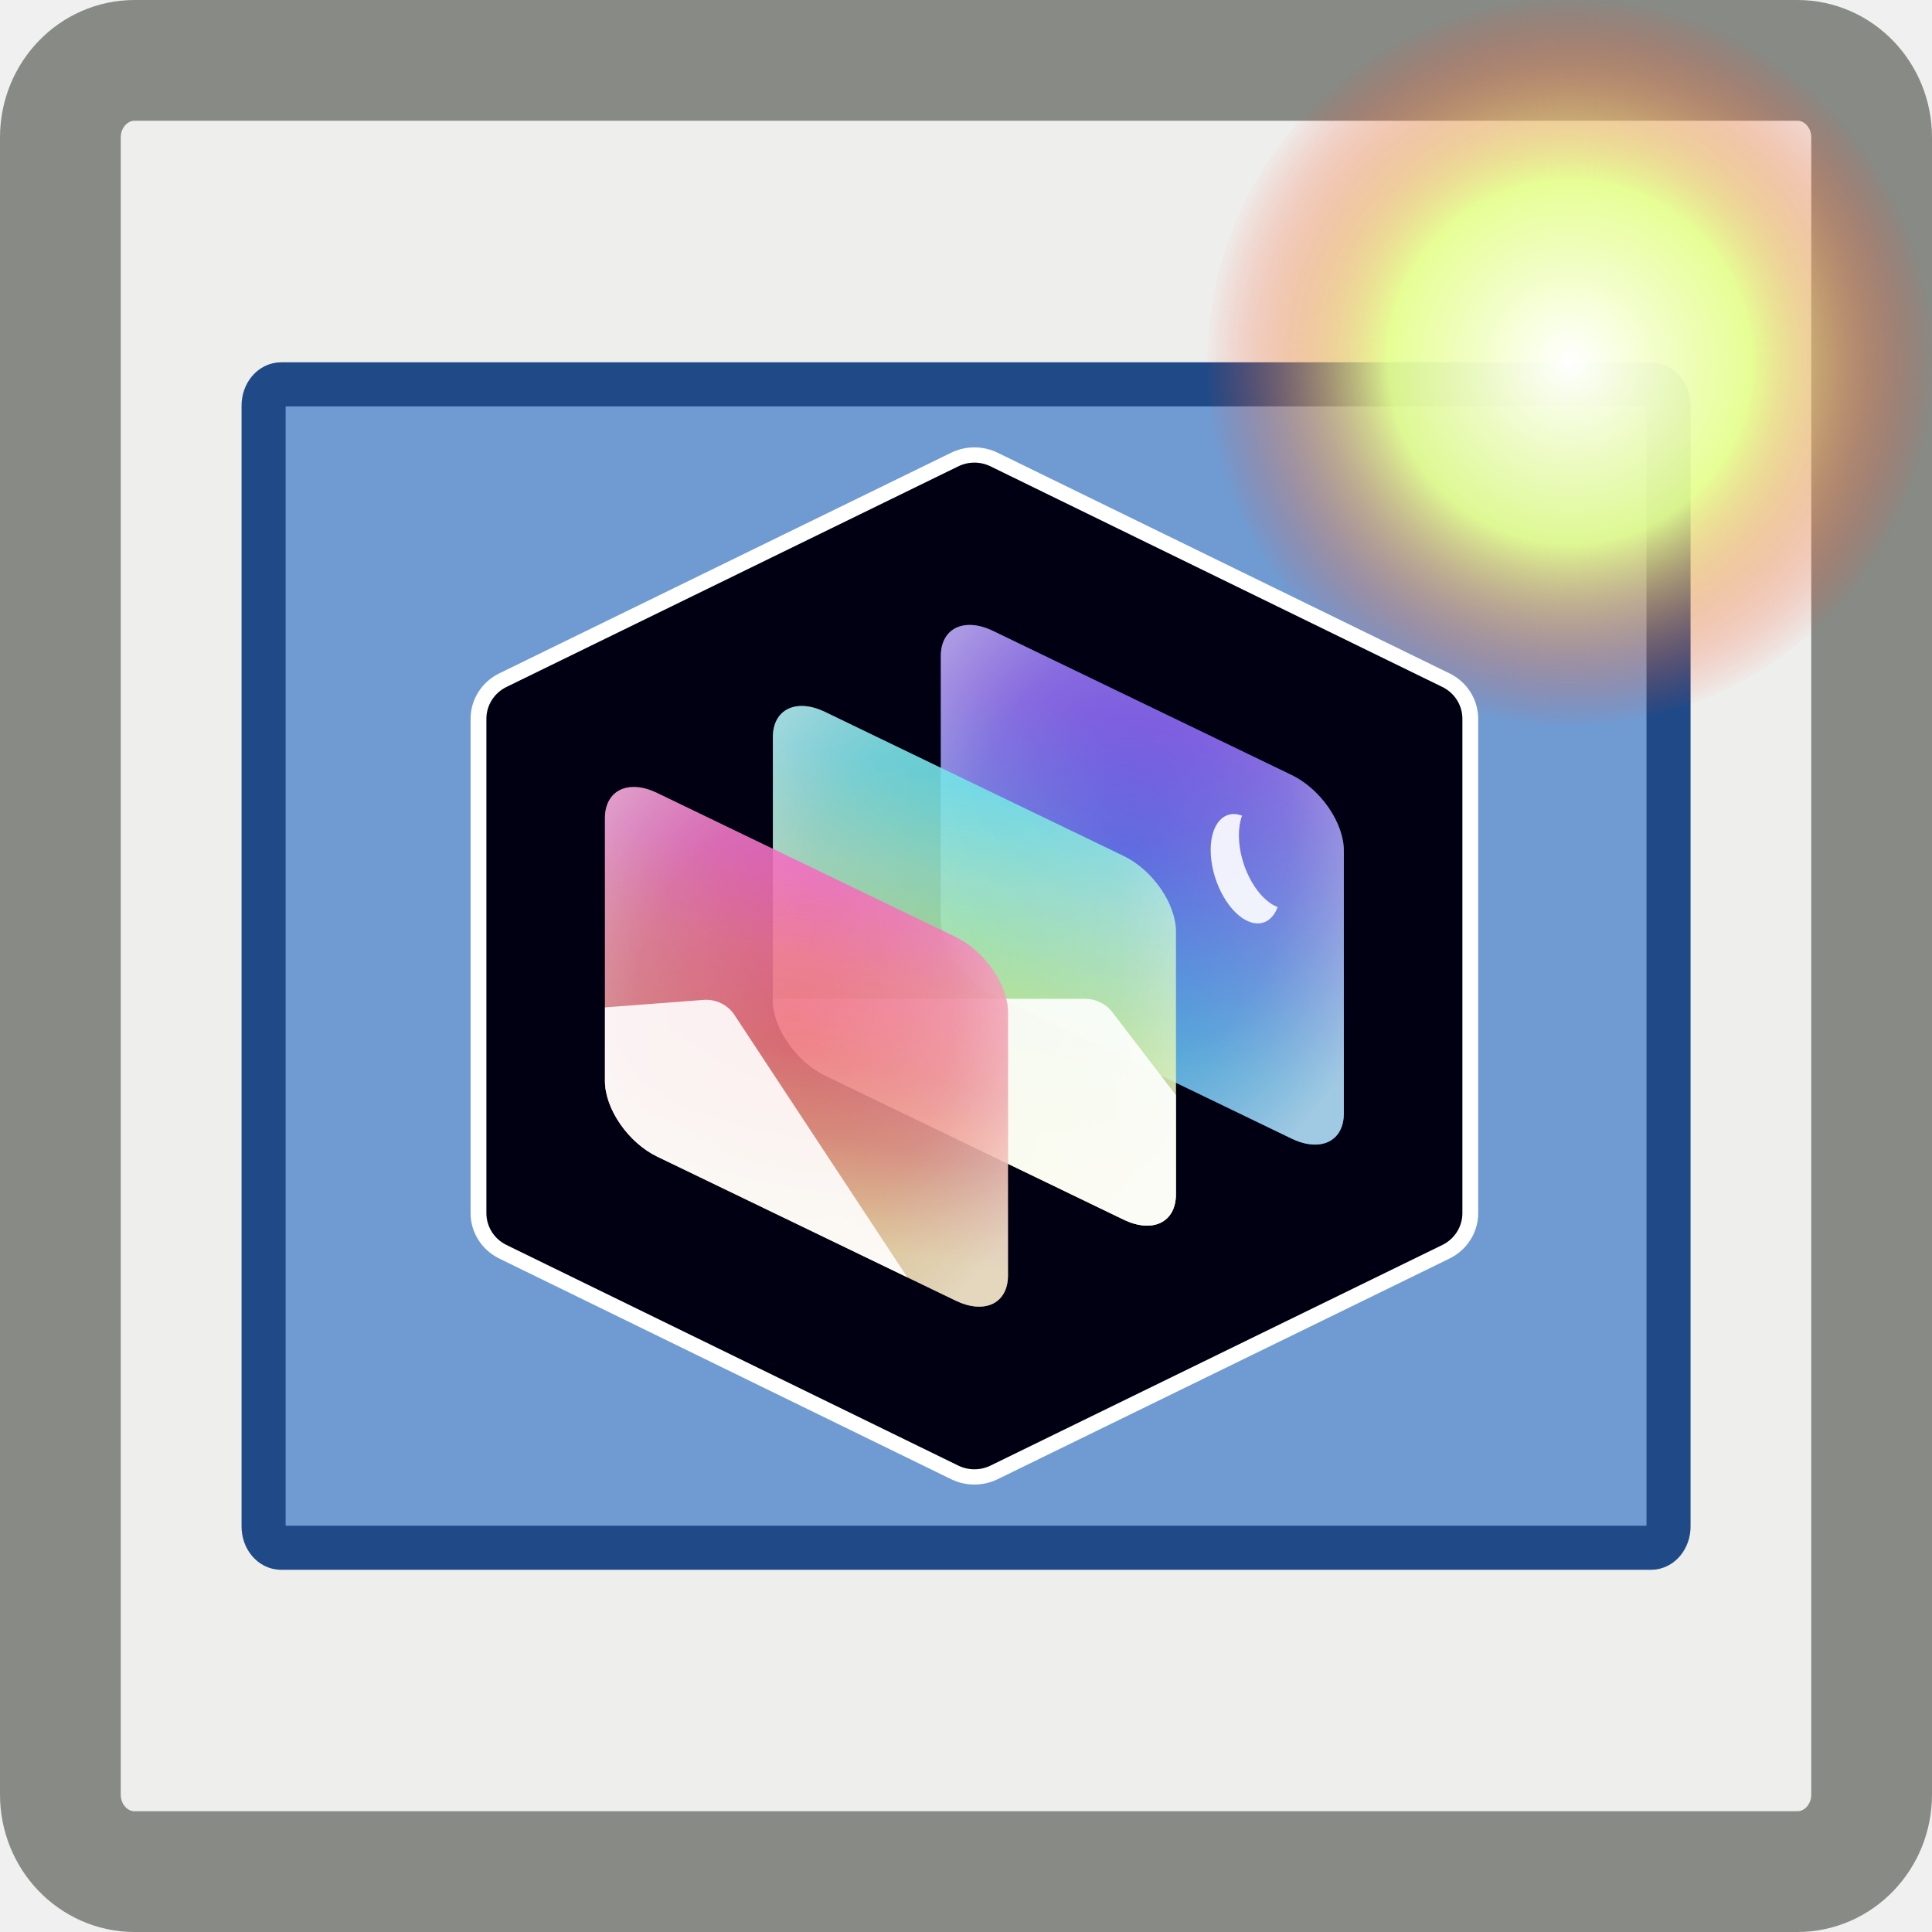
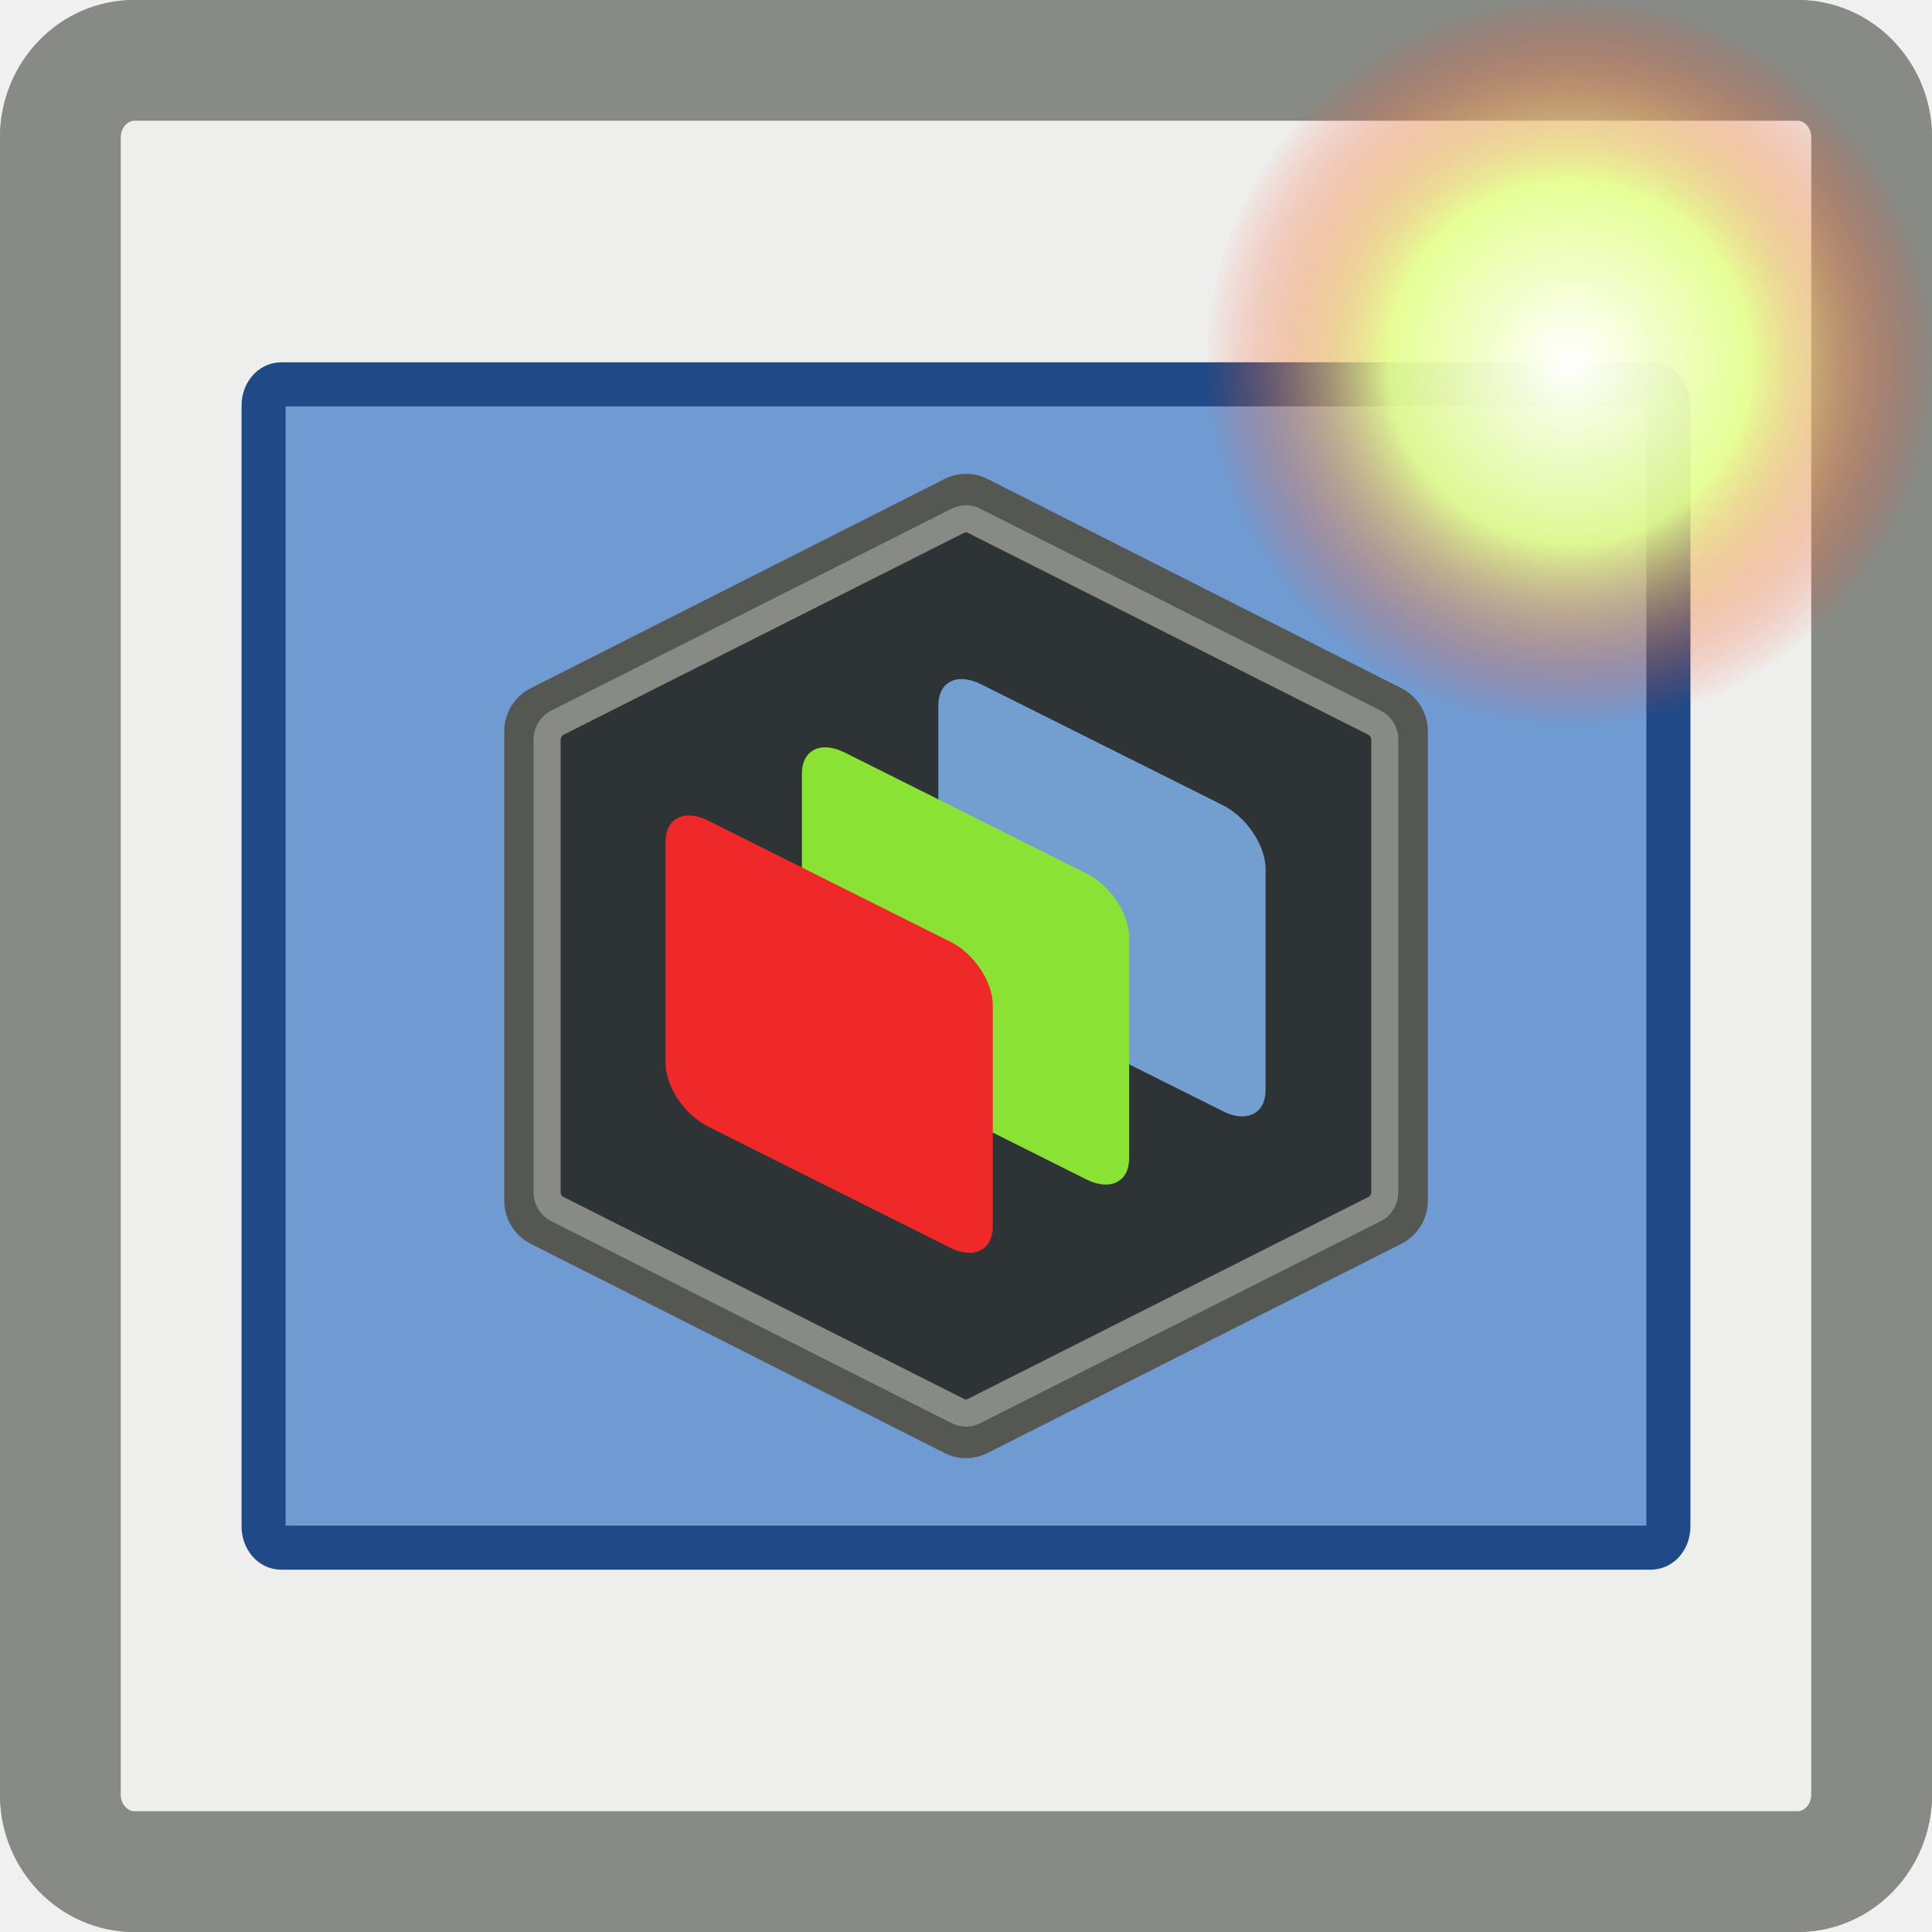
- <svg xmlns="http://www.w3.org/2000/svg" xmlns:xlink="http://www.w3.org/1999/xlink" width="16" height="16" id="svg11300" version="1.0" viewBox="0 0 16 16">
-   <defs id="defs3">
-     <radialGradient r="19.229" cy="22.3" cx="18.558" gradientTransform="matrix(0.4858923,0,0,0.368807,-3.417663,-0.9472929)" gradientUnits="userSpaceOnUse" id="radialGradient7780" xlink:href="#linearGradient6500" />
-     <linearGradient id="linearGradient6500">
-       <stop stop-color="#857c63" id="stop6502" />
-       <stop stop-color="#221f19" id="stop6504" offset="1" />
-     </linearGradient>
-     <linearGradient y2="30.293" x2="21.213" y1="28.083" x1="32.35" gradientTransform="matrix(0.2740896,0,0,0.284424,0.00951144,1.032847)" gradientUnits="userSpaceOnUse" id="linearGradient7782" xlink:href="#linearGradient3204-1" />
-     <linearGradient id="linearGradient3204-1">
-       <stop id="stop3206" />
-       <stop stop-opacity="0" id="stop3208" offset="1" />
-     </linearGradient>
-     <linearGradient y2="46.986" x2="39.525" y1="19.111" x1="14.969" gradientUnits="userSpaceOnUse" id="linearGradient7784" xlink:href="#linearGradient8340" gradientTransform="matrix(0.2740896,0,0,0.284424,1.06107,0.9344449)" />
-     <linearGradient id="linearGradient8340">
-       <stop stop-opacity="0.796" stop-color="#ffffff" id="stop8342" />
-       <stop stop-opacity="0.216" stop-color="#ffffff" offset="1" id="stop8344" />
-     </linearGradient>
-     <radialGradient r="4.831" cy="25.271" cx="6.024" gradientTransform="matrix(0.2543902,0.02617891,-0.03020082,0.3004002,-3.214917,-0.3123946)" gradientUnits="userSpaceOnUse" id="radialGradient7786" xlink:href="#linearGradient8542" />
-     <linearGradient id="linearGradient8542">
-       <stop stop-color="#5b676b" id="stop8544" />
-       <stop stop-color="#141718" id="stop8546" offset="1" />
-     </linearGradient>
-     <linearGradient y2="31.57" x2="5.985" y1="23.362" x1="6.305" gradientUnits="userSpaceOnUse" id="linearGradient7788" xlink:href="#linearGradient8340" gradientTransform="matrix(0.2193783,-0.1705068,0.1643115,0.2276499,-3.051798,3.068939)" />
-     <radialGradient r="3.515" cy="19.598" cx="69.473" gradientTransform="matrix(0.5420757,0,0,0.5625145,-30.5573,-4.833975)" gradientUnits="userSpaceOnUse" id="radialGradient7790" xlink:href="#linearGradient6468" />
-     <linearGradient id="linearGradient6468">
-       <stop stop-color="#ffffff" id="stop6470" />
-       <stop stop-color="#b9b9b0" id="stop6472" offset="1" />
-     </linearGradient>
-     <linearGradient y2="11.182" x2="27.754" y1="19.24" x1="37.018" gradientTransform="matrix(-0.03225678,-0.1502319,0.1447733,-0.03347301,13.73053,15.0678)" gradientUnits="userSpaceOnUse" id="linearGradient7792" xlink:href="#linearGradient6951" />
-     <linearGradient id="linearGradient6951">
-       <stop stop-color="#6e3d09" id="stop6953" />
-       <stop stop-color="#ea8113" offset="0.242" id="stop6959" />
-       <stop stop-color="#5c3307" id="stop6961" offset="0.621" />
-       <stop stop-color="#e07c12" id="stop6955" offset="1" />
-     </linearGradient>
-     <linearGradient y2="33.439" x2="23.109" y1="30.001" x1="19.395" gradientTransform="matrix(-0.03225678,-0.1502319,0.1447733,-0.03347301,12.17915,14.26676)" gradientUnits="userSpaceOnUse" id="linearGradient7794" xlink:href="#linearGradient6939" />
-     <linearGradient id="linearGradient6939">
-       <stop stop-color="#bdbdbd" id="stop6941" />
-       <stop stop-color="#e2e2e2" offset="0.333" id="stop6947" />
-       <stop stop-color="#a3a3a3" id="stop6949" offset="0.667" />
-       <stop stop-color="#dddddd" id="stop6943" offset="1" />
-     </linearGradient>
-     <radialGradient r="7.579" cy="35.357" cx="15.415" gradientTransform="matrix(-0.02573447,-0.3999216,0.375575,-0.02602476,6.072474,17.93997)" gradientUnits="userSpaceOnUse" id="radialGradient7796" xlink:href="#linearGradient6963" />
-     <linearGradient id="linearGradient6963">
-       <stop stop-color="#696969" id="stop6965" />
-       <stop id="stop6967" offset="1" />
-     </linearGradient>
-     <linearGradient y2="42.282" x2="7.752" y1="37.752" x1="13.236" gradientTransform="matrix(0.03284689,-0.1266765,0.1220737,0.03408538,12.59583,10.69246)" gradientUnits="userSpaceOnUse" id="linearGradient7798" xlink:href="#linearGradient8340" />
-     <radialGradient gradientUnits="userSpaceOnUse" r="7" cy="7.75" cx="39.75" id="radialGradient4175" xlink:href="#linearGradient4169-3" gradientTransform="matrix(0.4285714,0,0,0.4285715,-4.035713,-0.321429)" />
-     <linearGradient id="linearGradient4169-3">
-       <stop stop-color="#ffffff" id="stop4171" />
-       <stop stop-opacity="0.932" stop-color="#e6ff8f" offset="0.5" id="stop4177" />
-       <stop stop-opacity="0.019" stop-color="#ff3a20" id="stop4173" offset="1" />
-     </linearGradient>
-     <linearGradient id="linearGradient-1" y2="182.989" x2="290.548" y1="45.219" x1="312.01" gradientTransform="scale(0.8651251,1.155902)" gradientUnits="userSpaceOnUse">
-       <stop id="stop3922" offset="0%" stop-color="#7E56F7" />
-       <stop id="stop3924" offset="44.525%" stop-color="#677CF6" />
-       <stop id="stop3926" offset="100%" stop-color="#3DB0F0" />
-     </linearGradient>
-     <radialGradient id="radialGradient-2" gradientTransform="translate(0.467598,0.448487),scale(1,0.748441),rotate(-35.9126),scale(1,1.616335),translate(-0.467598,-0.448487)" r="67.249%" fy="44.849%" fx="46.76%" cy="44.849%" cx="46.76%">
-       <stop id="stop3929" offset="0%" stop-opacity="0" stop-color="#D2D3E0" />
-       <stop id="stop3931" offset="42.689%" stop-opacity="0.245" stop-color="#E2E3EC" />
-       <stop id="stop3933" offset="58.698%" stop-opacity="0.362" stop-color="#E7E7EF" />
-       <stop id="stop3935" offset="100%" stop-color="#FFFFFF" />
+ <svg xmlns="http://www.w3.org/2000/svg" width="16" height="16" viewBox="0 0 16 16" fill="none">
+   <g clip-path="url(#clip0)">
+     <path d="M14.885 0.5H1.115C0.775 0.5 0.5 0.786 0.5 1.138V14.862C0.5 15.214 0.775 15.5 1.115 15.5H14.885C15.225 15.5 15.5 15.214 15.5 14.862V1.138C15.5 0.786 15.225 0.5 14.885 0.5Z" fill="#888A85" />
+     <path fill-rule="evenodd" clip-rule="evenodd" d="M1.115 1C1.069 1 1 1.044 1 1.138V14.862C1 14.956 1.069 15 1.115 15H14.885C14.931 15 15 14.956 15 14.862V1.138C15 1.044 14.931 1 14.885 1H1.115ZM0 1.138C0 0.527 0.482 0 1.115 0H14.885C15.518 0 16 0.527 16 1.138V14.862C16 15.473 15.518 16 14.885 16H1.115C0.482 16 0 15.473 0 14.862V1.138Z" fill="#888A85" />
+     <path d="M14.885 0.5H1.115C0.775 0.5 0.5 0.786 0.5 1.138V14.862C0.5 15.214 0.775 15.5 1.115 15.5H14.885C15.225 15.5 15.5 15.214 15.5 14.862V1.138C15.5 0.786 15.225 0.5 14.885 0.5Z" fill="#EEEEEC" stroke="#888A85" />
+     <path d="M13.672 3.183H2.328C2.248 3.183 2.183 3.261 2.183 3.358V12.642C2.183 12.739 2.248 12.817 2.328 12.817H13.672C13.752 12.817 13.817 12.739 13.817 12.642V3.358C13.817 3.261 13.752 3.183 13.672 3.183Z" fill="#709BD2" stroke="#204A87" stroke-width="0.365" stroke-linecap="round" stroke-linejoin="round" />
+     <path d="M13 6C14.657 6 16 4.657 16 3C16 1.343 14.657 0 13 0C11.343 0 10 1.343 10 3C10 4.657 11.343 6 13 6Z" fill="url(#paint0_radial)" />
+     <path fill-rule="evenodd" clip-rule="evenodd" d="M8.177 3.966C8.066 3.91 7.935 3.91 7.824 3.966C7.197 4.283 5.082 5.352 4.394 5.7C4.26 5.768 4.176 5.906 4.176 6.057C4.176 6.837 4.176 9.163 4.176 9.943C4.176 10.094 4.26 10.232 4.394 10.3C5.082 10.648 7.197 11.717 7.824 12.034C7.935 12.09 8.066 12.09 8.177 12.034C8.803 11.717 10.919 10.648 11.607 10.3C11.74 10.232 11.825 10.094 11.825 9.943C11.825 9.163 11.825 6.837 11.825 6.057C11.825 5.906 11.74 5.768 11.607 5.7C10.919 5.352 8.803 4.283 8.177 3.966Z" fill="#555753" />
+     <path fill-rule="evenodd" clip-rule="evenodd" d="M7.881 4.212L4.565 5.884C4.52 5.907 4.483 5.941 4.458 5.983C4.432 6.025 4.418 6.074 4.418 6.125V9.873C4.418 9.924 4.432 9.973 4.458 10.015C4.483 10.057 4.52 10.092 4.565 10.114L7.881 11.787C7.956 11.824 8.043 11.824 8.118 11.787L11.434 10.114C11.479 10.092 11.516 10.057 11.541 10.015C11.567 9.973 11.581 9.924 11.581 9.873V6.125C11.581 6.074 11.567 6.025 11.541 5.983C11.516 5.941 11.479 5.907 11.434 5.884L8.118 4.212C8.043 4.174 7.956 4.174 7.881 4.212Z" fill="#2E3436" />
+     <path fill-rule="evenodd" clip-rule="evenodd" d="M7.983 4.413L4.667 6.085C4.667 6.085 4.667 6.085 4.667 6.085C4.66 6.089 4.654 6.094 4.65 6.101C4.646 6.108 4.643 6.116 4.643 6.125V9.873C4.643 9.882 4.646 9.891 4.65 9.898C4.654 9.904 4.66 9.91 4.667 9.913L7.983 11.585C7.983 11.585 7.983 11.585 7.983 11.585C7.994 11.591 8.006 11.591 8.016 11.585L11.332 9.913C11.332 9.913 11.332 9.913 11.332 9.913C11.339 9.91 11.345 9.904 11.349 9.898C11.353 9.891 11.356 9.882 11.356 9.873V6.125C11.356 6.116 11.353 6.108 11.349 6.101C11.345 6.094 11.339 6.089 11.332 6.085L8.016 4.413C8.006 4.407 7.994 4.407 7.983 4.413ZM11.434 5.884C11.479 5.907 11.516 5.941 11.541 5.983C11.567 6.025 11.581 6.074 11.581 6.125V9.873C11.581 9.924 11.567 9.973 11.541 10.015C11.516 10.057 11.479 10.092 11.434 10.114L8.118 11.787C8.043 11.824 7.956 11.824 7.881 11.787L4.565 10.114C4.52 10.092 4.483 10.057 4.458 10.015C4.432 9.973 4.418 9.924 4.418 9.873V6.125C4.418 6.074 4.432 6.025 4.458 5.983C4.483 5.941 4.52 5.907 4.565 5.884L7.881 4.212C7.956 4.174 8.043 4.174 8.118 4.212L11.434 5.884Z" fill="#888A85" />
+     <path d="M7.771 5.841C7.771 5.748 7.807 5.677 7.873 5.644C7.939 5.611 8.028 5.619 8.121 5.665C8.619 5.914 9.632 6.421 10.13 6.67C10.223 6.717 10.312 6.798 10.378 6.897C10.444 6.995 10.481 7.103 10.481 7.196V9.029C10.481 9.122 10.444 9.193 10.378 9.225C10.312 9.258 10.223 9.251 10.13 9.204C9.632 8.955 8.619 8.449 8.121 8.2C8.028 8.153 7.939 8.072 7.873 7.973C7.807 7.874 7.771 7.767 7.771 7.674V5.841Z" fill="#729FCF" />
+     <path d="M6.641 6.405C6.641 6.312 6.678 6.242 6.743 6.209C6.809 6.176 6.898 6.184 6.991 6.23C7.49 6.479 8.502 6.986 9 7.235C9.093 7.281 9.183 7.363 9.248 7.461C9.314 7.56 9.351 7.668 9.351 7.761V9.594C9.351 9.687 9.314 9.757 9.248 9.79C9.183 9.823 9.093 9.815 9 9.769C8.502 9.52 7.49 9.013 6.991 8.764C6.898 8.718 6.809 8.636 6.743 8.538C6.678 8.439 6.641 8.331 6.641 8.238V6.405Z" fill="#8AE234" />
+     <path d="M5.512 6.97C5.512 6.877 5.549 6.806 5.614 6.774C5.68 6.741 5.769 6.748 5.862 6.795C6.361 7.044 7.373 7.55 7.871 7.799C7.965 7.846 8.054 7.927 8.12 8.026C8.185 8.125 8.222 8.232 8.222 8.325V10.158C8.222 10.251 8.185 10.322 8.12 10.355C8.054 10.388 7.965 10.38 7.871 10.334C7.373 10.085 6.361 9.578 5.862 9.329C5.769 9.282 5.68 9.201 5.614 9.102C5.549 9.004 5.512 8.896 5.512 8.803V6.97Z" fill="#EF2929" />
+   </g>
+   <defs>
+     <radialGradient id="paint0_radial" cx="0" cy="0" r="1" gradientUnits="userSpaceOnUse" gradientTransform="translate(13 3) scale(3)">
+       <stop stop-color="white" />
+       <stop offset="0.5" stop-color="#E6FF8F" stop-opacity="0.932" />
+       <stop offset="1" stop-color="#FF3A20" stop-opacity="0.019" />
    </radialGradient>
-     <path id="path-3" d="M160.516,16 C160.516,9.413 163.134,4.405 167.793,2.076 C172.452,-0.253 178.771,0.289 185.36,3.584 C220.655,21.225 292.377,57.103 327.672,74.745 C334.263,78.039 340.581,83.813 345.24,90.8 C349.9,97.787 352.516,105.413 352.516,112 L352.516,241.834 C352.516,248.421 349.9,253.43 345.24,255.759 C340.581,258.088 334.263,257.546 327.672,254.252 C292.377,236.61 220.655,200.733 185.36,183.09 C178.771,179.797 172.452,174.021 167.793,167.035 C163.134,160.048 160.516,152.423 160.516,145.836 L160.516,16 Z" />
-     <linearGradient id="linearGradient-4" y2="224.507" x2="194.894" y1="69.652" x1="218.692" gradientTransform="scale(0.8651251,1.155902)" gradientUnits="userSpaceOnUse">
-       <stop id="stop3939" offset="0%" stop-color="#5EE2E7" />
-       <stop id="stop3941" offset="27.398%" stop-color="#99E7C4" />
-       <stop id="stop3943" offset="100%" stop-color="#E6ED43" />
-     </linearGradient>
-     <path id="path-5" d="M80.516,56 C80.516,49.413 83.134,44.405 87.793,42.076 C92.452,39.747 98.771,40.289 105.36,43.584 C140.655,61.225 212.377,97.103 247.672,114.745 C254.263,118.039 260.581,123.813 265.24,130.8 C269.9,137.787 272.516,145.413 272.516,152 L272.516,281.834 C272.516,288.421 269.9,293.43 265.24,295.759 C260.581,298.088 254.263,297.546 247.672,294.252 C212.377,276.61 140.655,240.733 105.36,223.09 C98.771,219.797 92.452,214.021 87.793,207.035 C83.134,200.048 80.516,192.423 80.516,185.836 L80.516,56 Z" />
-     <linearGradient id="linearGradient-6" y2="259.112" x2="102.422" y1="104.257" x1="126.22" gradientTransform="scale(0.8651251,1.155902)" gradientUnits="userSpaceOnUse">
-       <stop id="stop3947" offset="0%" stop-color="#F458BA" />
-       <stop id="stop3949" offset="25.7%" stop-color="#F46E8F" />
-       <stop id="stop3951" offset="51.518%" stop-color="#EE767A" />
-       <stop id="stop3953" offset="72.483%" stop-color="#EF8F78" />
-       <stop id="stop3955" offset="100%" stop-color="#FAD58A" />
-     </linearGradient>
-     <path id="path-7" d="M0.516,96 C0.516,89.413 3.134,84.405 7.793,82.076 C12.452,79.747 18.771,80.289 25.36,83.584 C60.655,101.225 132.377,137.103 167.672,154.745 C174.263,158.039 180.581,163.813 185.24,170.8 C189.9,177.787 192.516,185.413 192.516,192 L192.516,321.834 C192.516,328.421 189.9,333.43 185.24,335.759 C180.581,338.088 174.263,337.546 167.672,334.252 C132.377,316.61 60.655,280.733 25.36,263.09 C18.771,259.797 12.452,254.021 7.793,247.035 C3.134,240.048 0.516,232.423 0.516,225.836 L0.516,96 Z" />
-     <radialGradient xlink:href="#radialGradient-2" id="radialGradient4031" gradientTransform="scale(0.8651251,1.155902)" cx="289.317" cy="100.097" fx="289.317" fy="100.097" r="149.248" gradientUnits="userSpaceOnUse" />
-     <radialGradient xlink:href="#radialGradient-2" id="radialGradient4033" gradientTransform="scale(0.8651251,1.155902)" cx="196.844" cy="134.702" fx="196.844" fy="134.702" r="149.248" gradientUnits="userSpaceOnUse" />
-     <radialGradient xlink:href="#radialGradient-2" id="radialGradient4035" gradientTransform="scale(0.8651251,1.155902)" cx="104.372" cy="169.307" fx="104.372" fy="169.307" r="149.248" gradientUnits="userSpaceOnUse" />
+     <clipPath id="clip0">
+       <rect width="16" height="16" fill="white" />
+     </clipPath>
  </defs>
-   <g id="layer1">
-     <g id="g4058">
-       <rect ry="0.638" rx="0.615" y="0.5" x="0.5" height="15" width="15" id="rect7400" style="color:#000000;display:inline;overflow:visible;visibility:visible;fill:#eeeeec;fill-opacity:1;fill-rule:evenodd;stroke:#888a85;stroke-width:1;stroke-linecap:butt;stroke-linejoin:miter;stroke-miterlimit:4;stroke-dasharray:none;stroke-dashoffset:0;stroke-opacity:1;marker:none;marker-start:none;marker-mid:none;marker-end:none" />
-       <rect rx="0.145" y="3.183" x="2.183" height="9.635" width="11.635" id="rect2063-2" style="opacity:1;fill:#709bd2;fill-opacity:1;stroke:#204a87;stroke-width:0.365;stroke-linecap:round;stroke-linejoin:round" ry="0.176" />
-       <circle r="3" cy="3" cx="13" id="path4167" stroke-miterlimit="10" style="color:#000000;fill:url(#radialGradient4175);stroke-width:0.214;stroke-linecap:round;stroke-linejoin:round;stroke-miterlimit:10" />
-       <g transform="matrix(0.01738443,0,0,0.01677632,3.619075,3.70497)" style="fill:none;fill-rule:evenodd;stroke:none;stroke-width:1" id="icon_sticker">
-         <g id="icon" transform="translate(15.48387)">
-           <path style="fill:#ffffff" d="m 251.593,2.648 c -6.972,-3.53 -15.179,-3.53 -22.154,0 C 190.131,22.537 57.383,89.705 14.208,111.549 5.817,115.796 0.516,124.475 0.516,133.968 c 0,48.998 0,195.065 0,244.063 0,9.494 5.301,18.173 13.692,22.419 43.175,21.846 175.923,89.014 215.231,108.903 6.974,3.528 15.181,3.528 22.154,0 39.308,-19.889 172.059,-87.058 215.233,-108.903 8.39,-4.246 13.691,-12.925 13.691,-22.419 0,-48.998 0,-195.065 0,-244.063 0,-9.493 -5.301,-18.172 -13.691,-22.419 C 423.651,89.705 290.901,22.537 251.593,2.648 Z" id="hexagon_outline" />
-           <path style="fill:#000012" d="M 232.839,9.365 17.607,118.268 c -2.926,1.481 -5.311,3.737 -6.966,6.448 -1.667,2.73 -2.596,5.92 -2.596,9.253 v 244.063 c 0,3.333 0.929,6.524 2.596,9.253 1.655,2.711 4.04,4.967 6.966,6.448 L 232.838,502.636 c 4.834,2.445 10.522,2.446 15.355,1.6e-4 L 463.426,393.732 c 2.926,-1.481 5.31,-3.737 6.965,-6.448 1.667,-2.73 2.596,-5.92 2.596,-9.253 V 133.968 c 0,-3.333 -0.929,-6.523 -2.595,-9.253 -1.655,-2.711 -4.04,-4.967 -6.966,-6.448 L 248.193,9.366 C 243.36,6.918 237.672,6.919 232.839,9.365 Z" id="hexagon" />
-           <g id="root" transform="translate(64,87)">
-             <g style="opacity:0.9" id="frame_back">
-               <use height="100%" width="100%" y="0" x="0" style="fill:url(#linearGradient-1)" xlink:href="#path-3" id="use3963" />
-               <use height="100%" width="100%" y="0" x="0" style="fill:url(#radialGradient4031);fill-opacity:0.6" xlink:href="#path-3" id="use3965" />
-             </g>
-             <g style="opacity:0.897;fill:#ffffff" id="pic/moon" transform="translate(289.0751,94)">
-               <path d="M 0,17.768 C 0,4.66 6.551,-2.507 14.954,0.804 13.989,3.477 13.451,6.744 13.451,10.499 c 0,14.009 7.481,29.498 16.709,34.597 0.593,0.328 1.179,0.604 1.756,0.832 C 29.282,53.227 23.463,56.097 16.709,52.365 7.481,47.267 0,31.777 0,17.768 Z" id="moon" />
-             </g>
-             <g style="opacity:0.9" id="frame_mid">
-               <use height="100%" width="100%" y="0" x="0" style="fill:url(#linearGradient-4)" xlink:href="#path-5" id="use3970" />
-               <use height="100%" width="100%" y="0" x="0" style="fill:url(#radialGradient4033);fill-opacity:0.6" xlink:href="#path-5" id="use3972" />
-             </g>
-             <path style="opacity:0.897;fill:#ffffff" d="m 229.28,185.217 c 5.074,0 9.848,2.407 12.865,6.487 l 30.371,41.069 v 49.062 c 0,6.587 -2.616,11.596 -7.276,13.925 -4.659,2.329 -10.977,1.787 -17.568,-1.507 C 212.377,276.61 140.655,240.733 105.359,223.09 98.771,219.797 92.452,214.021 87.793,207.035 83.134,200.048 80.516,192.423 80.516,185.836 v -0.619 z" id="picture_mid" />
-             <g style="opacity:0.9" id="frame_front">
-               <use height="100%" width="100%" y="0" x="0" style="fill:url(#linearGradient-6)" xlink:href="#path-7" id="use3976" />
-               <use height="100%" width="100%" y="0" x="0" style="fill:url(#radialGradient4035);fill-opacity:0.6" xlink:href="#path-7" id="use3978" />
-             </g>
-             <path style="opacity:0.897;fill:#ffffff" d="M 25.36,263.09 C 18.771,259.797 12.452,254.021 7.793,247.035 3.134,240.048 0.516,232.423 0.516,225.836 L 0.516,189.459 47.42,185.757 c 5.904,-0.466 11.583,2.368 14.761,7.366 L 144.564,322.699 C 106.862,303.847 54.064,277.438 25.36,263.09 Z" id="picture_front" />
-           </g>
-         </g>
-       </g>
-     </g>
-   </g>
</svg>
